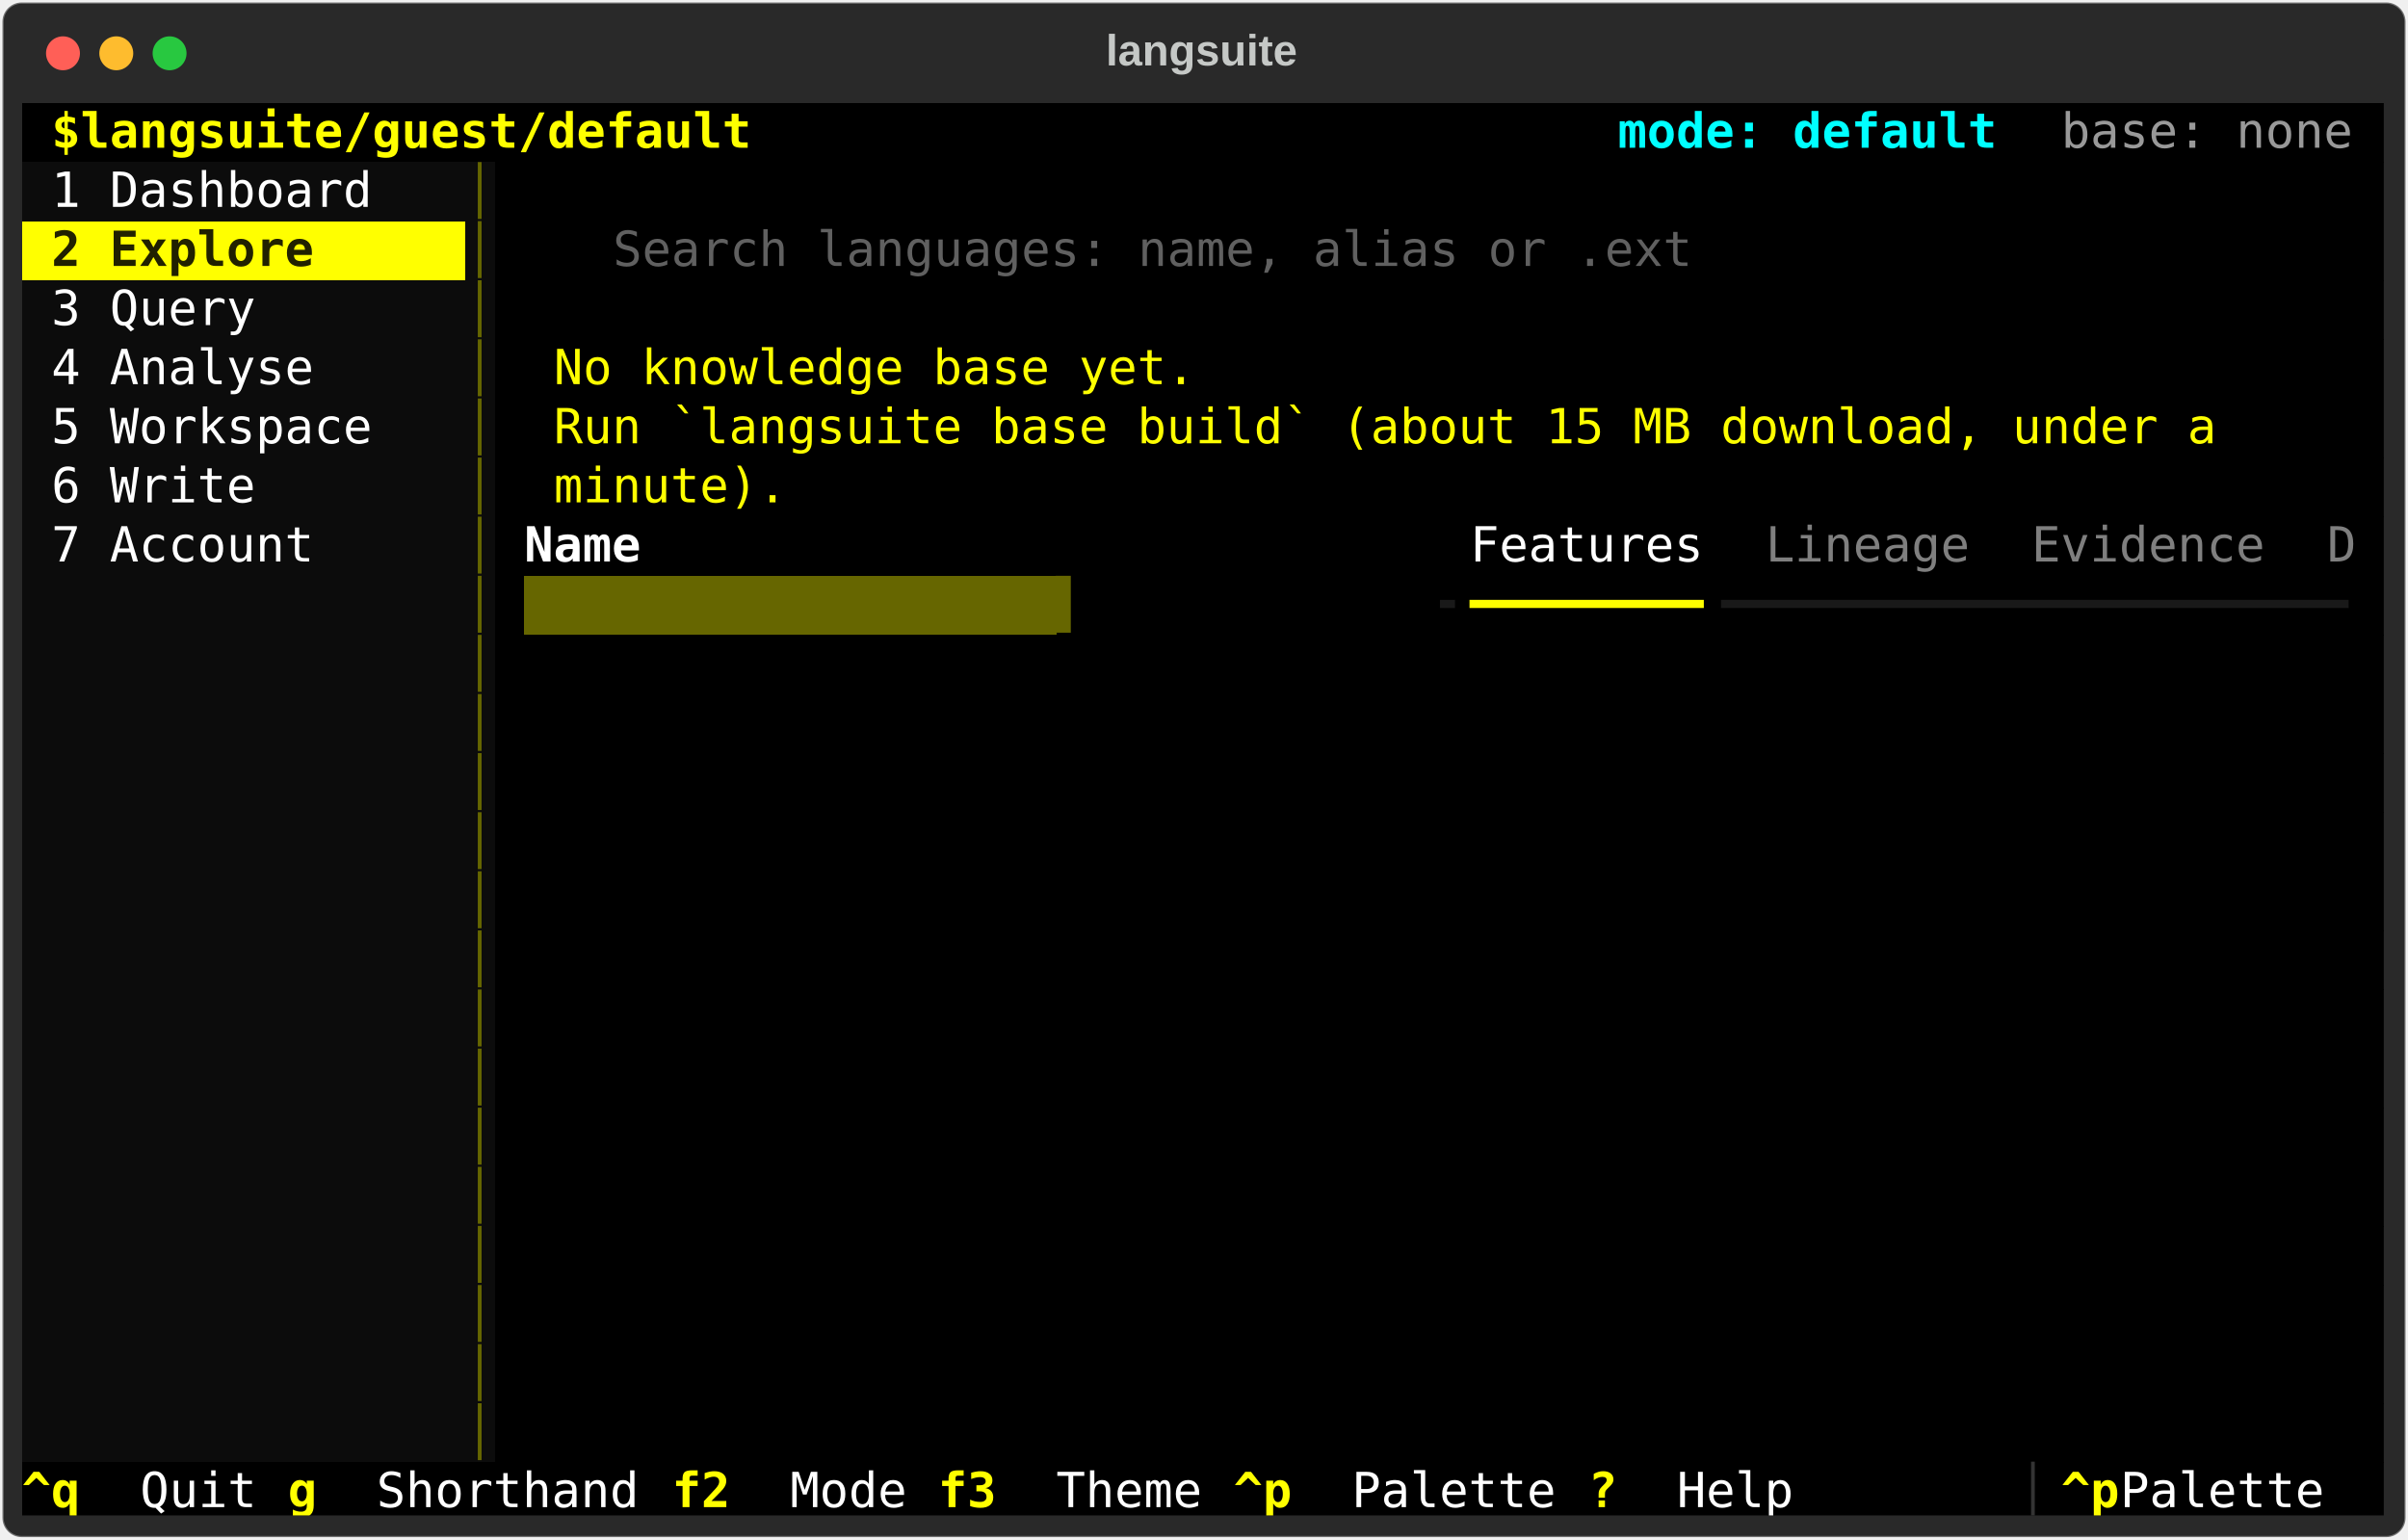
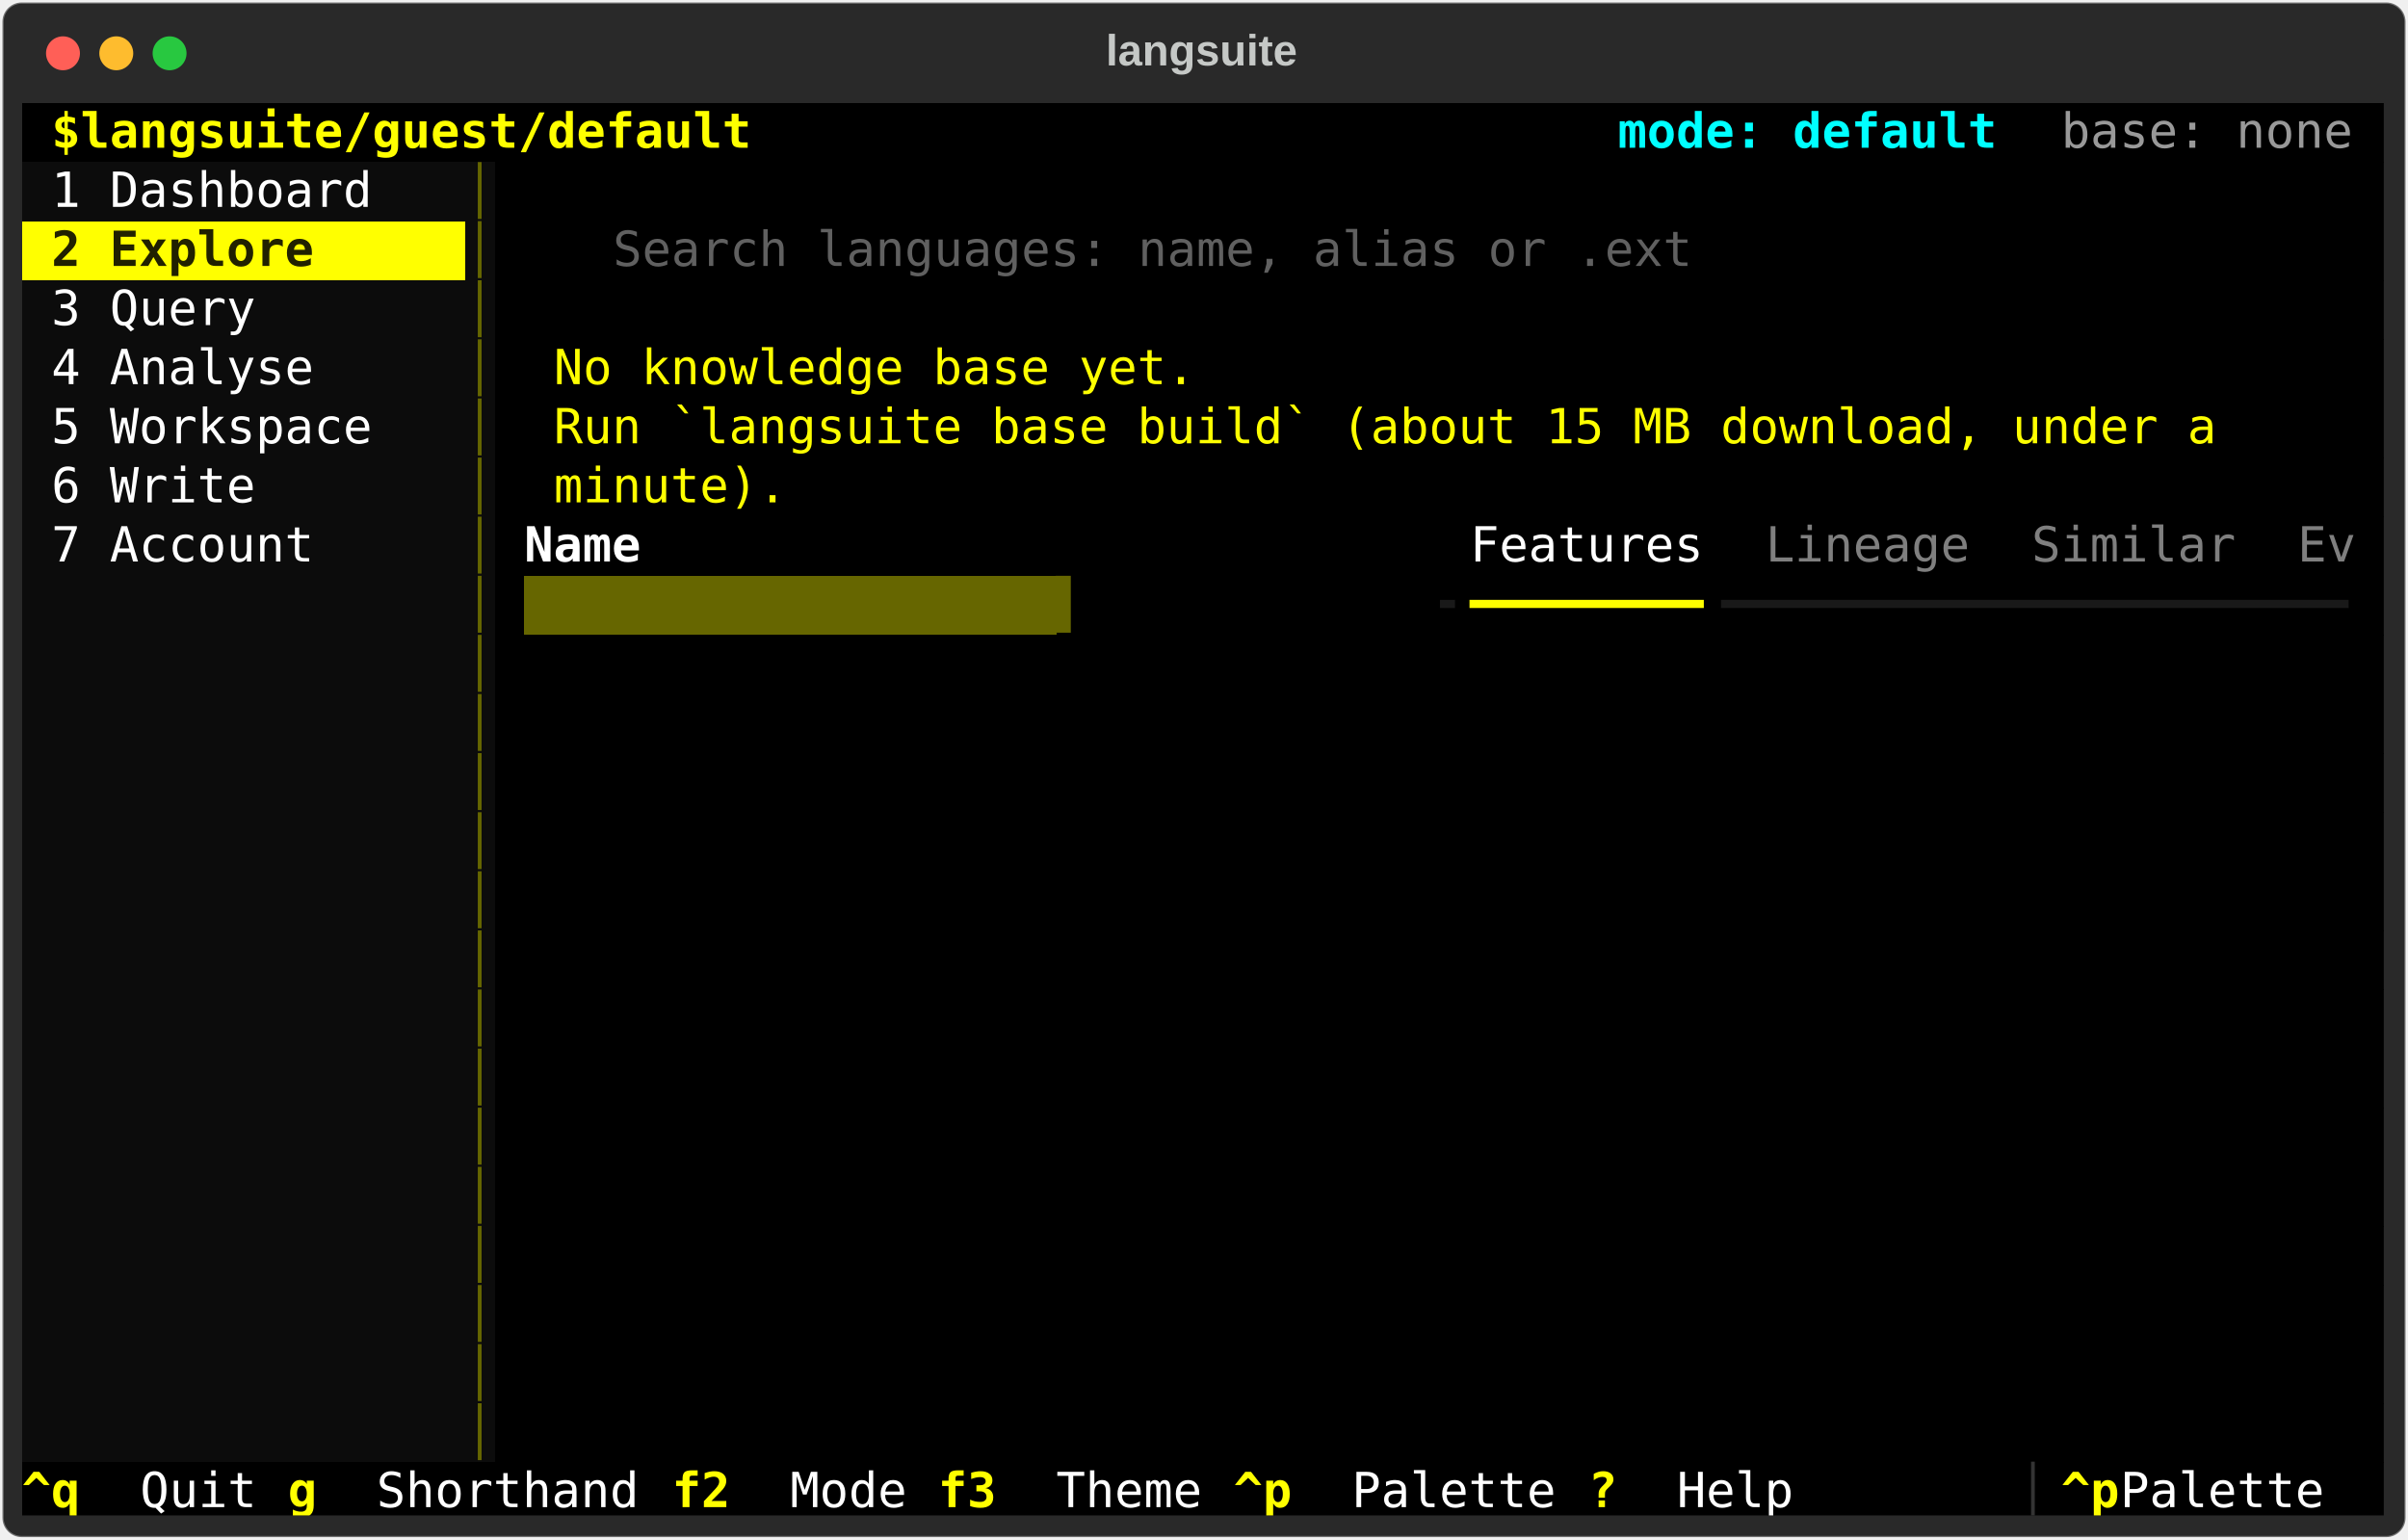
<svg xmlns="http://www.w3.org/2000/svg" class="rich-terminal" viewBox="0 0 994 635.6">
  <style>

    @font-face {
        font-family: "Fira Code";
        src: local("FiraCode-Regular"),
                url("https://cdnjs.cloudflare.com/ajax/libs/firacode/6.2.0/woff2/FiraCode-Regular.woff2") format("woff2"),
                url("https://cdnjs.cloudflare.com/ajax/libs/firacode/6.2.0/woff/FiraCode-Regular.woff") format("woff");
        font-style: normal;
        font-weight: 400;
    }
    @font-face {
        font-family: "Fira Code";
        src: local("FiraCode-Bold"),
                url("https://cdnjs.cloudflare.com/ajax/libs/firacode/6.2.0/woff2/FiraCode-Bold.woff2") format("woff2"),
                url("https://cdnjs.cloudflare.com/ajax/libs/firacode/6.2.0/woff/FiraCode-Bold.woff") format("woff");
        font-style: bold;
        font-weight: 700;
    }

    .terminal-matrix {
        font-family: Fira Code, monospace;
        font-size: 20px;
        line-height: 24.4px;
        font-variant-east-asian: full-width;
    }

    .terminal-title {
        font-size: 18px;
        font-weight: bold;
        font-family: arial;
    }

    .terminal-r1 { fill: #c5c8c6 }
.terminal-r2 { fill: #feff00;font-weight: bold }
.terminal-r3 { fill: #00ffff;font-weight: bold }
.terminal-r4 { fill: #999999 }
.terminal-r5 { fill: #ffffff }
.terminal-r6 { fill: #656600 }
.terminal-r7 { fill: #000000 }
.terminal-r8 { fill: #212100;font-weight: bold }
.terminal-r9 { fill: #606060 }
.terminal-r10 { fill: #feff00 }
.terminal-r11 { fill: #ffffff;font-weight: bold }
.terminal-r12 { fill: #7f7f7f }
.terminal-r13 { fill: #666600 }
.terminal-r14 { fill: #191919 }
.terminal-r15 { fill: #ffff00 }
.terminal-r16 { fill: #ffff00;font-weight: bold }
.terminal-r17 { fill: #333333 }
    </style>
  <defs>
    <clipPath id="terminal-clip-terminal">
      <rect x="0" y="0" width="975.0" height="584.6" />
    </clipPath>
    <clipPath id="terminal-line-0">
      <rect x="0" y="1.5" width="976" height="24.65" />
    </clipPath>
    <clipPath id="terminal-line-1">
      <rect x="0" y="25.9" width="976" height="24.65" />
    </clipPath>
    <clipPath id="terminal-line-2">
      <rect x="0" y="50.3" width="976" height="24.65" />
    </clipPath>
    <clipPath id="terminal-line-3">
      <rect x="0" y="74.7" width="976" height="24.65" />
    </clipPath>
    <clipPath id="terminal-line-4">
      <rect x="0" y="99.1" width="976" height="24.65" />
    </clipPath>
    <clipPath id="terminal-line-5">
      <rect x="0" y="123.5" width="976" height="24.65" />
    </clipPath>
    <clipPath id="terminal-line-6">
      <rect x="0" y="147.9" width="976" height="24.65" />
    </clipPath>
    <clipPath id="terminal-line-7">
      <rect x="0" y="172.3" width="976" height="24.65" />
    </clipPath>
    <clipPath id="terminal-line-8">
      <rect x="0" y="196.7" width="976" height="24.65" />
    </clipPath>
    <clipPath id="terminal-line-9">
      <rect x="0" y="221.1" width="976" height="24.65" />
    </clipPath>
    <clipPath id="terminal-line-10">
      <rect x="0" y="245.5" width="976" height="24.65" />
    </clipPath>
    <clipPath id="terminal-line-11">
      <rect x="0" y="269.9" width="976" height="24.65" />
    </clipPath>
    <clipPath id="terminal-line-12">
      <rect x="0" y="294.3" width="976" height="24.65" />
    </clipPath>
    <clipPath id="terminal-line-13">
      <rect x="0" y="318.7" width="976" height="24.65" />
    </clipPath>
    <clipPath id="terminal-line-14">
      <rect x="0" y="343.1" width="976" height="24.65" />
    </clipPath>
    <clipPath id="terminal-line-15">
      <rect x="0" y="367.5" width="976" height="24.65" />
    </clipPath>
    <clipPath id="terminal-line-16">
      <rect x="0" y="391.9" width="976" height="24.65" />
    </clipPath>
    <clipPath id="terminal-line-17">
      <rect x="0" y="416.3" width="976" height="24.65" />
    </clipPath>
    <clipPath id="terminal-line-18">
      <rect x="0" y="440.7" width="976" height="24.65" />
    </clipPath>
    <clipPath id="terminal-line-19">
      <rect x="0" y="465.1" width="976" height="24.65" />
    </clipPath>
    <clipPath id="terminal-line-20">
      <rect x="0" y="489.5" width="976" height="24.65" />
    </clipPath>
    <clipPath id="terminal-line-21">
      <rect x="0" y="513.9" width="976" height="24.65" />
    </clipPath>
    <clipPath id="terminal-line-22">
      <rect x="0" y="538.3" width="976" height="24.65" />
    </clipPath>
  </defs>
  <rect fill="#292929" stroke="rgba(255,255,255,0.35)" stroke-width="1" x="1" y="1" width="992" height="633.6" rx="8" />
  <text class="terminal-title" fill="#c5c8c6" text-anchor="middle" x="496" y="27">langsuite</text>
  <g transform="translate(26,22)">
    <circle cx="0" cy="0" r="7" fill="#ff5f57" />
    <circle cx="22" cy="0" r="7" fill="#febc2e" />
    <circle cx="44" cy="0" r="7" fill="#28c840" />
  </g>
  <g transform="translate(9, 41)" clip-path="url(#terminal-clip-terminal)">
    <rect fill="#000000" x="0" y="1.5" width="12.2" height="24.65" shape-rendering="crispEdges" />
    <rect fill="#000000" x="12.2" y="1.5" width="292.8" height="24.65" shape-rendering="crispEdges" />
    <rect fill="#000000" x="305" y="1.5" width="353.8" height="24.65" shape-rendering="crispEdges" />
    <rect fill="#000000" x="658.8" y="1.5" width="158.6" height="24.65" shape-rendering="crispEdges" />
    <rect fill="#000000" x="817.4" y="1.5" width="24.4" height="24.65" shape-rendering="crispEdges" />
    <rect fill="#000000" x="841.8" y="1.5" width="122" height="24.65" shape-rendering="crispEdges" />
    <rect fill="#000000" x="963.8" y="1.5" width="12.2" height="24.65" shape-rendering="crispEdges" />
    <rect fill="#0c0c0c" x="0" y="25.9" width="12.2" height="24.65" shape-rendering="crispEdges" />
    <rect fill="#0c0c0c" x="12.2" y="25.9" width="134.2" height="24.65" shape-rendering="crispEdges" />
    <rect fill="#0c0c0c" x="146.4" y="25.9" width="36.6" height="24.65" shape-rendering="crispEdges" />
    <rect fill="#0c0c0c" x="183" y="25.9" width="12.2" height="24.65" shape-rendering="crispEdges" />
    <rect fill="#000000" x="195.2" y="25.9" width="12.2" height="24.65" shape-rendering="crispEdges" />
    <rect fill="#000000" x="207.4" y="25.9" width="12.2" height="24.65" shape-rendering="crispEdges" />
    <rect fill="#000000" x="219.6" y="25.9" width="744.2" height="24.65" shape-rendering="crispEdges" />
    <rect fill="#000000" x="963.8" y="25.9" width="12.2" height="24.65" shape-rendering="crispEdges" />
    <rect fill="#ffff00" x="0" y="50.3" width="12.2" height="24.65" shape-rendering="crispEdges" />
    <rect fill="#ffff00" x="12.2" y="50.3" width="109.8" height="24.65" shape-rendering="crispEdges" />
    <rect fill="#ffff00" x="122" y="50.3" width="61" height="24.65" shape-rendering="crispEdges" />
    <rect fill="#0c0c0c" x="183" y="50.3" width="12.2" height="24.65" shape-rendering="crispEdges" />
    <rect fill="#000000" x="195.2" y="50.3" width="12.2" height="24.65" shape-rendering="crispEdges" />
    <rect fill="#000000" x="207.4" y="50.3" width="12.2" height="24.65" shape-rendering="crispEdges" />
    <rect fill="#000000" x="219.6" y="50.3" width="24.4" height="24.65" shape-rendering="crispEdges" />
    <rect fill="#000000" x="244" y="50.3" width="451.4" height="24.65" shape-rendering="crispEdges" />
    <rect fill="#000000" x="695.4" y="50.3" width="231.8" height="24.65" shape-rendering="crispEdges" />
    <rect fill="#000000" x="927.2" y="50.3" width="24.4" height="24.65" shape-rendering="crispEdges" />
    <rect fill="#000000" x="951.6" y="50.3" width="12.2" height="24.65" shape-rendering="crispEdges" />
    <rect fill="#000000" x="963.8" y="50.3" width="12.2" height="24.65" shape-rendering="crispEdges" />
    <rect fill="#0c0c0c" x="0" y="74.7" width="12.2" height="24.65" shape-rendering="crispEdges" />
    <rect fill="#0c0c0c" x="12.2" y="74.7" width="85.4" height="24.65" shape-rendering="crispEdges" />
    <rect fill="#0c0c0c" x="97.6" y="74.7" width="85.4" height="24.65" shape-rendering="crispEdges" />
    <rect fill="#0c0c0c" x="183" y="74.7" width="12.2" height="24.65" shape-rendering="crispEdges" />
    <rect fill="#000000" x="195.2" y="74.7" width="12.2" height="24.65" shape-rendering="crispEdges" />
    <rect fill="#000000" x="207.4" y="74.7" width="12.2" height="24.65" shape-rendering="crispEdges" />
    <rect fill="#000000" x="219.6" y="74.7" width="744.2" height="24.65" shape-rendering="crispEdges" />
    <rect fill="#000000" x="963.8" y="74.7" width="12.2" height="24.65" shape-rendering="crispEdges" />
    <rect fill="#0c0c0c" x="0" y="99.1" width="12.2" height="24.65" shape-rendering="crispEdges" />
    <rect fill="#0c0c0c" x="12.2" y="99.1" width="109.8" height="24.65" shape-rendering="crispEdges" />
    <rect fill="#0c0c0c" x="122" y="99.1" width="61" height="24.65" shape-rendering="crispEdges" />
    <rect fill="#0c0c0c" x="183" y="99.1" width="12.2" height="24.65" shape-rendering="crispEdges" />
    <rect fill="#000000" x="195.2" y="99.1" width="24.4" height="24.65" shape-rendering="crispEdges" />
    <rect fill="#000000" x="219.6" y="99.1" width="268.4" height="24.65" shape-rendering="crispEdges" />
    <rect fill="#000000" x="488" y="99.1" width="488" height="24.65" shape-rendering="crispEdges" />
    <rect fill="#0c0c0c" x="0" y="123.5" width="12.2" height="24.65" shape-rendering="crispEdges" />
    <rect fill="#0c0c0c" x="12.2" y="123.5" width="134.2" height="24.65" shape-rendering="crispEdges" />
    <rect fill="#0c0c0c" x="146.4" y="123.5" width="36.6" height="24.65" shape-rendering="crispEdges" />
    <rect fill="#0c0c0c" x="183" y="123.5" width="12.2" height="24.65" shape-rendering="crispEdges" />
    <rect fill="#000000" x="195.2" y="123.5" width="24.4" height="24.65" shape-rendering="crispEdges" />
    <rect fill="#000000" x="219.6" y="123.5" width="695.4" height="24.65" shape-rendering="crispEdges" />
    <rect fill="#000000" x="915" y="123.5" width="61" height="24.65" shape-rendering="crispEdges" />
    <rect fill="#0c0c0c" x="0" y="147.9" width="12.2" height="24.65" shape-rendering="crispEdges" />
    <rect fill="#0c0c0c" x="12.2" y="147.9" width="85.4" height="24.65" shape-rendering="crispEdges" />
    <rect fill="#0c0c0c" x="97.6" y="147.9" width="85.4" height="24.65" shape-rendering="crispEdges" />
    <rect fill="#0c0c0c" x="183" y="147.9" width="12.2" height="24.65" shape-rendering="crispEdges" />
    <rect fill="#000000" x="195.2" y="147.9" width="24.4" height="24.65" shape-rendering="crispEdges" />
    <rect fill="#000000" x="219.6" y="147.9" width="97.6" height="24.65" shape-rendering="crispEdges" />
    <rect fill="#000000" x="317.2" y="147.9" width="658.8" height="24.65" shape-rendering="crispEdges" />
    <rect fill="#0c0c0c" x="0" y="172.3" width="12.2" height="24.65" shape-rendering="crispEdges" />
    <rect fill="#0c0c0c" x="12.2" y="172.3" width="109.8" height="24.65" shape-rendering="crispEdges" />
    <rect fill="#0c0c0c" x="122" y="172.3" width="61" height="24.65" shape-rendering="crispEdges" />
    <rect fill="#0c0c0c" x="183" y="172.3" width="12.2" height="24.65" shape-rendering="crispEdges" />
    <rect fill="#000000" x="195.2" y="172.3" width="12.2" height="24.65" shape-rendering="crispEdges" />
    <rect fill="#000000" x="207.4" y="172.3" width="378.2" height="24.65" shape-rendering="crispEdges" />
    <rect fill="#000000" x="585.6" y="172.3" width="12.2" height="24.65" shape-rendering="crispEdges" />
    <rect fill="#000000" x="597.8" y="172.3" width="97.6" height="24.65" shape-rendering="crispEdges" />
    <rect fill="#000000" x="695.4" y="172.3" width="24.4" height="24.65" shape-rendering="crispEdges" />
    <rect fill="#000000" x="719.8" y="172.3" width="85.4" height="24.65" shape-rendering="crispEdges" />
    <rect fill="#000000" x="805.2" y="172.3" width="24.4" height="24.65" shape-rendering="crispEdges" />
-     <rect fill="#000000" x="829.6" y="172.3" width="97.6" height="24.65" shape-rendering="crispEdges" />
-     <rect fill="#000000" x="927.2" y="172.3" width="24.4" height="24.65" shape-rendering="crispEdges" />
-     <rect fill="#000000" x="951.6" y="172.3" width="12.2" height="24.65" shape-rendering="crispEdges" />
+     <rect fill="#000000" x="829.6" y="172.3" width="85.4" height="24.65" shape-rendering="crispEdges" />
+     <rect fill="#000000" x="915" y="172.3" width="24.4" height="24.65" shape-rendering="crispEdges" />
+     <rect fill="#000000" x="939.4" y="172.3" width="24.4" height="24.65" shape-rendering="crispEdges" />
    <rect fill="#000000" x="963.8" y="172.3" width="12.2" height="24.65" shape-rendering="crispEdges" />
    <rect fill="#0c0c0c" x="0" y="196.7" width="183" height="24.65" shape-rendering="crispEdges" />
    <rect fill="#0c0c0c" x="183" y="196.7" width="12.2" height="24.65" shape-rendering="crispEdges" />
    <rect fill="#000000" x="195.2" y="196.7" width="12.2" height="24.65" shape-rendering="crispEdges" />
    <rect fill="#666600" x="207.4" y="196.7" width="219.6" height="24.65" shape-rendering="crispEdges" />
    <rect fill="#000000" x="427" y="196.7" width="12.2" height="24.65" shape-rendering="crispEdges" />
    <rect fill="#000000" x="439.2" y="196.7" width="146.4" height="24.65" shape-rendering="crispEdges" />
    <rect fill="#000000" x="585.6" y="196.7" width="12.2" height="24.65" shape-rendering="crispEdges" />
    <rect fill="#000000" x="597.8" y="196.7" width="97.6" height="24.65" shape-rendering="crispEdges" />
    <rect fill="#000000" x="695.4" y="196.7" width="268.4" height="24.65" shape-rendering="crispEdges" />
    <rect fill="#000000" x="963.8" y="196.7" width="12.2" height="24.65" shape-rendering="crispEdges" />
    <rect fill="#0c0c0c" x="0" y="221.1" width="183" height="24.65" shape-rendering="crispEdges" />
    <rect fill="#0c0c0c" x="183" y="221.1" width="12.2" height="24.65" shape-rendering="crispEdges" />
    <rect fill="#000000" x="195.2" y="221.1" width="402.6" height="24.65" shape-rendering="crispEdges" />
    <rect fill="#000000" x="597.8" y="221.1" width="0" height="24.65" shape-rendering="crispEdges" />
    <rect fill="#000000" x="597.8" y="221.1" width="378.2" height="24.65" shape-rendering="crispEdges" />
    <rect fill="#0c0c0c" x="0" y="245.5" width="183" height="24.65" shape-rendering="crispEdges" />
    <rect fill="#0c0c0c" x="183" y="245.5" width="12.2" height="24.65" shape-rendering="crispEdges" />
    <rect fill="#000000" x="195.2" y="245.5" width="780.8" height="24.65" shape-rendering="crispEdges" />
    <rect fill="#0c0c0c" x="0" y="269.9" width="183" height="24.65" shape-rendering="crispEdges" />
    <rect fill="#0c0c0c" x="183" y="269.9" width="12.2" height="24.65" shape-rendering="crispEdges" />
    <rect fill="#000000" x="195.2" y="269.9" width="780.8" height="24.65" shape-rendering="crispEdges" />
    <rect fill="#0c0c0c" x="0" y="294.3" width="183" height="24.65" shape-rendering="crispEdges" />
    <rect fill="#0c0c0c" x="183" y="294.3" width="12.2" height="24.65" shape-rendering="crispEdges" />
    <rect fill="#000000" x="195.2" y="294.3" width="780.8" height="24.65" shape-rendering="crispEdges" />
    <rect fill="#0c0c0c" x="0" y="318.7" width="183" height="24.65" shape-rendering="crispEdges" />
    <rect fill="#0c0c0c" x="183" y="318.7" width="12.2" height="24.65" shape-rendering="crispEdges" />
    <rect fill="#000000" x="195.2" y="318.7" width="780.8" height="24.65" shape-rendering="crispEdges" />
    <rect fill="#0c0c0c" x="0" y="343.1" width="183" height="24.65" shape-rendering="crispEdges" />
    <rect fill="#0c0c0c" x="183" y="343.1" width="12.2" height="24.65" shape-rendering="crispEdges" />
    <rect fill="#000000" x="195.2" y="343.1" width="780.8" height="24.65" shape-rendering="crispEdges" />
    <rect fill="#0c0c0c" x="0" y="367.5" width="183" height="24.65" shape-rendering="crispEdges" />
    <rect fill="#0c0c0c" x="183" y="367.5" width="12.2" height="24.65" shape-rendering="crispEdges" />
    <rect fill="#000000" x="195.2" y="367.5" width="780.8" height="24.65" shape-rendering="crispEdges" />
    <rect fill="#0c0c0c" x="0" y="391.9" width="183" height="24.65" shape-rendering="crispEdges" />
    <rect fill="#0c0c0c" x="183" y="391.9" width="12.2" height="24.65" shape-rendering="crispEdges" />
    <rect fill="#000000" x="195.2" y="391.9" width="780.8" height="24.65" shape-rendering="crispEdges" />
    <rect fill="#0c0c0c" x="0" y="416.3" width="183" height="24.65" shape-rendering="crispEdges" />
    <rect fill="#0c0c0c" x="183" y="416.3" width="12.2" height="24.65" shape-rendering="crispEdges" />
    <rect fill="#000000" x="195.2" y="416.3" width="780.8" height="24.65" shape-rendering="crispEdges" />
    <rect fill="#0c0c0c" x="0" y="440.7" width="183" height="24.65" shape-rendering="crispEdges" />
    <rect fill="#0c0c0c" x="183" y="440.7" width="12.2" height="24.65" shape-rendering="crispEdges" />
    <rect fill="#000000" x="195.2" y="440.7" width="780.8" height="24.65" shape-rendering="crispEdges" />
    <rect fill="#0c0c0c" x="0" y="465.1" width="183" height="24.65" shape-rendering="crispEdges" />
    <rect fill="#0c0c0c" x="183" y="465.1" width="12.2" height="24.65" shape-rendering="crispEdges" />
    <rect fill="#000000" x="195.2" y="465.1" width="780.8" height="24.65" shape-rendering="crispEdges" />
    <rect fill="#0c0c0c" x="0" y="489.5" width="183" height="24.65" shape-rendering="crispEdges" />
    <rect fill="#0c0c0c" x="183" y="489.5" width="12.2" height="24.65" shape-rendering="crispEdges" />
    <rect fill="#000000" x="195.2" y="489.5" width="780.8" height="24.65" shape-rendering="crispEdges" />
    <rect fill="#0c0c0c" x="0" y="513.9" width="183" height="24.65" shape-rendering="crispEdges" />
    <rect fill="#0c0c0c" x="183" y="513.9" width="12.2" height="24.65" shape-rendering="crispEdges" />
    <rect fill="#000000" x="195.2" y="513.9" width="780.8" height="24.65" shape-rendering="crispEdges" />
    <rect fill="#0c0c0c" x="0" y="538.3" width="183" height="24.65" shape-rendering="crispEdges" />
    <rect fill="#0c0c0c" x="183" y="538.3" width="12.2" height="24.65" shape-rendering="crispEdges" />
    <rect fill="#000000" x="195.2" y="538.3" width="780.8" height="24.65" shape-rendering="crispEdges" />
    <rect fill="#000000" x="0" y="562.7" width="48.8" height="24.65" shape-rendering="crispEdges" />
    <rect fill="#000000" x="48.8" y="562.7" width="61" height="24.65" shape-rendering="crispEdges" />
    <rect fill="#000000" x="109.8" y="562.7" width="36.6" height="24.65" shape-rendering="crispEdges" />
    <rect fill="#000000" x="146.4" y="562.7" width="122" height="24.65" shape-rendering="crispEdges" />
    <rect fill="#000000" x="268.4" y="562.7" width="48.8" height="24.65" shape-rendering="crispEdges" />
    <rect fill="#000000" x="317.2" y="562.7" width="61" height="24.65" shape-rendering="crispEdges" />
    <rect fill="#000000" x="378.2" y="562.7" width="48.8" height="24.65" shape-rendering="crispEdges" />
    <rect fill="#000000" x="427" y="562.7" width="73.2" height="24.65" shape-rendering="crispEdges" />
    <rect fill="#000000" x="500.2" y="562.7" width="48.8" height="24.65" shape-rendering="crispEdges" />
    <rect fill="#000000" x="549" y="562.7" width="97.6" height="24.65" shape-rendering="crispEdges" />
    <rect fill="#000000" x="646.6" y="562.7" width="36.6" height="24.65" shape-rendering="crispEdges" />
    <rect fill="#000000" x="683.2" y="562.7" width="61" height="24.65" shape-rendering="crispEdges" />
    <rect fill="#000000" x="744.2" y="562.7" width="85.4" height="24.65" shape-rendering="crispEdges" />
    <rect fill="#000000" x="829.6" y="562.7" width="12.2" height="24.65" shape-rendering="crispEdges" />
    <rect fill="#000000" x="841.8" y="562.7" width="24.4" height="24.65" shape-rendering="crispEdges" />
    <rect fill="#000000" x="866.2" y="562.7" width="97.6" height="24.65" shape-rendering="crispEdges" />
    <rect fill="#000000" x="963.8" y="562.7" width="12.2" height="24.65" shape-rendering="crispEdges" />
    <g class="terminal-matrix">
      <text class="terminal-r2" x="12.2" y="20" textLength="292.8" clip-path="url(#terminal-line-0)">$langsuite/guest/default</text>
      <text class="terminal-r3" x="658.8" y="20" textLength="158.6" clip-path="url(#terminal-line-0)">mode: default</text>
      <text class="terminal-r4" x="841.8" y="20" textLength="122" clip-path="url(#terminal-line-0)">base: none</text>
      <text class="terminal-r1" x="976" y="20" textLength="12.2" clip-path="url(#terminal-line-0)">
</text>
      <text class="terminal-r5" x="12.2" y="44.4" textLength="134.2" clip-path="url(#terminal-line-1)">1 Dashboard</text>
      <text class="terminal-r6" x="183" y="44.4" textLength="12.2" clip-path="url(#terminal-line-1)">│</text>
      <text class="terminal-r7" x="207.4" y="44.4" textLength="12.2" clip-path="url(#terminal-line-1)">▊</text>
      <text class="terminal-r7" x="219.6" y="44.4" textLength="744.2" clip-path="url(#terminal-line-1)">▔▔▔▔▔▔▔▔▔▔▔▔▔▔▔▔▔▔▔▔▔▔▔▔▔▔▔▔▔▔▔▔▔▔▔▔▔▔▔▔▔▔▔▔▔▔▔▔▔▔▔▔▔▔▔▔▔▔▔▔▎</text>
      <text class="terminal-r1" x="976" y="44.4" textLength="12.2" clip-path="url(#terminal-line-1)">
</text>
      <text class="terminal-r8" x="12.2" y="68.8" textLength="109.8" clip-path="url(#terminal-line-2)">2 Explore</text>
      <text class="terminal-r6" x="183" y="68.8" textLength="12.2" clip-path="url(#terminal-line-2)">│</text>
      <text class="terminal-r7" x="207.4" y="68.8" textLength="12.2" clip-path="url(#terminal-line-2)">▊</text>
      <text class="terminal-r9" x="244" y="68.8" textLength="451.4" clip-path="url(#terminal-line-2)">Search languages: name, alias or .ext</text>
      <text class="terminal-r7" x="951.6" y="68.8" textLength="12.2" clip-path="url(#terminal-line-2)">▎</text>
      <text class="terminal-r1" x="976" y="68.8" textLength="12.2" clip-path="url(#terminal-line-2)">
</text>
      <text class="terminal-r5" x="12.2" y="93.2" textLength="85.4" clip-path="url(#terminal-line-3)">3 Query</text>
      <text class="terminal-r6" x="183" y="93.2" textLength="12.2" clip-path="url(#terminal-line-3)">│</text>
      <text class="terminal-r7" x="207.4" y="93.2" textLength="12.2" clip-path="url(#terminal-line-3)">▊</text>
      <text class="terminal-r7" x="219.6" y="93.2" textLength="744.2" clip-path="url(#terminal-line-3)">▁▁▁▁▁▁▁▁▁▁▁▁▁▁▁▁▁▁▁▁▁▁▁▁▁▁▁▁▁▁▁▁▁▁▁▁▁▁▁▁▁▁▁▁▁▁▁▁▁▁▁▁▁▁▁▁▁▁▁▁▎</text>
      <text class="terminal-r1" x="976" y="93.2" textLength="12.2" clip-path="url(#terminal-line-3)">
</text>
      <text class="terminal-r5" x="12.2" y="117.6" textLength="109.8" clip-path="url(#terminal-line-4)">4 Analyse</text>
      <text class="terminal-r6" x="183" y="117.6" textLength="12.2" clip-path="url(#terminal-line-4)">│</text>
      <text class="terminal-r10" x="219.6" y="117.6" textLength="268.4" clip-path="url(#terminal-line-4)">No knowledge base yet.</text>
      <text class="terminal-r1" x="976" y="117.6" textLength="12.2" clip-path="url(#terminal-line-4)">
</text>
      <text class="terminal-r5" x="12.2" y="142" textLength="134.2" clip-path="url(#terminal-line-5)">5 Workspace</text>
      <text class="terminal-r6" x="183" y="142" textLength="12.2" clip-path="url(#terminal-line-5)">│</text>
      <text class="terminal-r10" x="219.6" y="142" textLength="695.4" clip-path="url(#terminal-line-5)">Run `langsuite base build` (about 15 MB download, under a</text>
      <text class="terminal-r1" x="976" y="142" textLength="12.2" clip-path="url(#terminal-line-5)">
</text>
      <text class="terminal-r5" x="12.2" y="166.4" textLength="85.4" clip-path="url(#terminal-line-6)">6 Write</text>
      <text class="terminal-r6" x="183" y="166.4" textLength="12.2" clip-path="url(#terminal-line-6)">│</text>
      <text class="terminal-r10" x="219.6" y="166.4" textLength="97.6" clip-path="url(#terminal-line-6)">minute).</text>
      <text class="terminal-r1" x="976" y="166.4" textLength="12.2" clip-path="url(#terminal-line-6)">
</text>
      <text class="terminal-r5" x="12.2" y="190.8" textLength="109.8" clip-path="url(#terminal-line-7)">7 Account</text>
      <text class="terminal-r6" x="183" y="190.8" textLength="12.2" clip-path="url(#terminal-line-7)">│</text>
      <text class="terminal-r11" x="207.4" y="190.8" textLength="378.2" clip-path="url(#terminal-line-7)"> Name                          </text>
      <text class="terminal-r5" x="597.8" y="190.8" textLength="97.6" clip-path="url(#terminal-line-7)">Features</text>
      <text class="terminal-r12" x="719.8" y="190.8" textLength="85.4" clip-path="url(#terminal-line-7)">Lineage</text>
-       <text class="terminal-r12" x="829.6" y="190.8" textLength="97.6" clip-path="url(#terminal-line-7)">Evidence</text>
-       <text class="terminal-r12" x="951.6" y="190.8" textLength="12.2" clip-path="url(#terminal-line-7)">D</text>
+       <text class="terminal-r12" x="829.6" y="190.8" textLength="85.4" clip-path="url(#terminal-line-7)">Similar</text>
+       <text class="terminal-r12" x="939.4" y="190.8" textLength="24.4" clip-path="url(#terminal-line-7)">Ev</text>
      <text class="terminal-r1" x="976" y="190.8" textLength="12.2" clip-path="url(#terminal-line-7)">
</text>
      <text class="terminal-r6" x="183" y="215.2" textLength="12.2" clip-path="url(#terminal-line-8)">│</text>
      <text class="terminal-r13" x="427" y="215.2" textLength="12.2" clip-path="url(#terminal-line-8)">▌</text>
      <text class="terminal-r14" x="585.6" y="215.2" textLength="12.2" clip-path="url(#terminal-line-8)">╸</text>
      <text class="terminal-r15" x="597.8" y="215.2" textLength="97.6" clip-path="url(#terminal-line-8)">━━━━━━━━</text>
      <text class="terminal-r14" x="695.4" y="215.2" textLength="268.4" clip-path="url(#terminal-line-8)">╺━━━━━━━━━━━━━━━━━━━━━</text>
      <text class="terminal-r1" x="976" y="215.2" textLength="12.2" clip-path="url(#terminal-line-8)">
</text>
      <text class="terminal-r6" x="183" y="239.6" textLength="12.2" clip-path="url(#terminal-line-9)">│</text>
      <text class="terminal-r1" x="976" y="239.6" textLength="12.2" clip-path="url(#terminal-line-9)">
</text>
      <text class="terminal-r6" x="183" y="264" textLength="12.2" clip-path="url(#terminal-line-10)">│</text>
      <text class="terminal-r1" x="976" y="264" textLength="12.2" clip-path="url(#terminal-line-10)">
</text>
      <text class="terminal-r6" x="183" y="288.4" textLength="12.2" clip-path="url(#terminal-line-11)">│</text>
      <text class="terminal-r1" x="976" y="288.4" textLength="12.2" clip-path="url(#terminal-line-11)">
</text>
      <text class="terminal-r6" x="183" y="312.8" textLength="12.2" clip-path="url(#terminal-line-12)">│</text>
      <text class="terminal-r1" x="976" y="312.8" textLength="12.2" clip-path="url(#terminal-line-12)">
</text>
      <text class="terminal-r6" x="183" y="337.2" textLength="12.2" clip-path="url(#terminal-line-13)">│</text>
      <text class="terminal-r1" x="976" y="337.2" textLength="12.2" clip-path="url(#terminal-line-13)">
</text>
      <text class="terminal-r6" x="183" y="361.6" textLength="12.2" clip-path="url(#terminal-line-14)">│</text>
      <text class="terminal-r1" x="976" y="361.6" textLength="12.2" clip-path="url(#terminal-line-14)">
</text>
      <text class="terminal-r6" x="183" y="386" textLength="12.2" clip-path="url(#terminal-line-15)">│</text>
      <text class="terminal-r1" x="976" y="386" textLength="12.2" clip-path="url(#terminal-line-15)">
</text>
      <text class="terminal-r6" x="183" y="410.4" textLength="12.2" clip-path="url(#terminal-line-16)">│</text>
      <text class="terminal-r1" x="976" y="410.4" textLength="12.2" clip-path="url(#terminal-line-16)">
</text>
      <text class="terminal-r6" x="183" y="434.8" textLength="12.2" clip-path="url(#terminal-line-17)">│</text>
      <text class="terminal-r1" x="976" y="434.8" textLength="12.2" clip-path="url(#terminal-line-17)">
</text>
      <text class="terminal-r6" x="183" y="459.2" textLength="12.2" clip-path="url(#terminal-line-18)">│</text>
      <text class="terminal-r1" x="976" y="459.2" textLength="12.2" clip-path="url(#terminal-line-18)">
</text>
      <text class="terminal-r6" x="183" y="483.6" textLength="12.2" clip-path="url(#terminal-line-19)">│</text>
      <text class="terminal-r1" x="976" y="483.6" textLength="12.2" clip-path="url(#terminal-line-19)">
</text>
      <text class="terminal-r6" x="183" y="508" textLength="12.2" clip-path="url(#terminal-line-20)">│</text>
      <text class="terminal-r1" x="976" y="508" textLength="12.2" clip-path="url(#terminal-line-20)">
</text>
      <text class="terminal-r6" x="183" y="532.4" textLength="12.2" clip-path="url(#terminal-line-21)">│</text>
      <text class="terminal-r1" x="976" y="532.4" textLength="12.2" clip-path="url(#terminal-line-21)">
</text>
      <text class="terminal-r6" x="183" y="556.8" textLength="12.2" clip-path="url(#terminal-line-22)">│</text>
      <text class="terminal-r1" x="976" y="556.8" textLength="12.2" clip-path="url(#terminal-line-22)">
</text>
      <text class="terminal-r16" x="0" y="581.2" textLength="48.8" clip-path="url(#terminal-line-23)"> ^q </text>
      <text class="terminal-r5" x="48.8" y="581.2" textLength="61" clip-path="url(#terminal-line-23)">Quit </text>
      <text class="terminal-r16" x="109.8" y="581.2" textLength="36.6" clip-path="url(#terminal-line-23)"> g </text>
      <text class="terminal-r5" x="146.4" y="581.2" textLength="122" clip-path="url(#terminal-line-23)">Shorthand </text>
      <text class="terminal-r16" x="268.4" y="581.2" textLength="48.8" clip-path="url(#terminal-line-23)"> f2 </text>
      <text class="terminal-r5" x="317.2" y="581.2" textLength="61" clip-path="url(#terminal-line-23)">Mode </text>
      <text class="terminal-r16" x="378.2" y="581.2" textLength="48.8" clip-path="url(#terminal-line-23)"> f3 </text>
      <text class="terminal-r5" x="427" y="581.2" textLength="73.2" clip-path="url(#terminal-line-23)">Theme </text>
      <text class="terminal-r16" x="500.2" y="581.2" textLength="48.8" clip-path="url(#terminal-line-23)"> ^p </text>
      <text class="terminal-r5" x="549" y="581.2" textLength="97.6" clip-path="url(#terminal-line-23)">Palette </text>
      <text class="terminal-r16" x="646.6" y="581.2" textLength="36.6" clip-path="url(#terminal-line-23)"> ? </text>
      <text class="terminal-r5" x="683.2" y="581.2" textLength="61" clip-path="url(#terminal-line-23)">Help </text>
      <text class="terminal-r17" x="829.6" y="581.2" textLength="12.2" clip-path="url(#terminal-line-23)">▏</text>
      <text class="terminal-r16" x="841.8" y="581.2" textLength="24.4" clip-path="url(#terminal-line-23)">^p</text>
      <text class="terminal-r5" x="866.2" y="581.2" textLength="97.6" clip-path="url(#terminal-line-23)"> Palette</text>
    </g>
  </g>
</svg>
